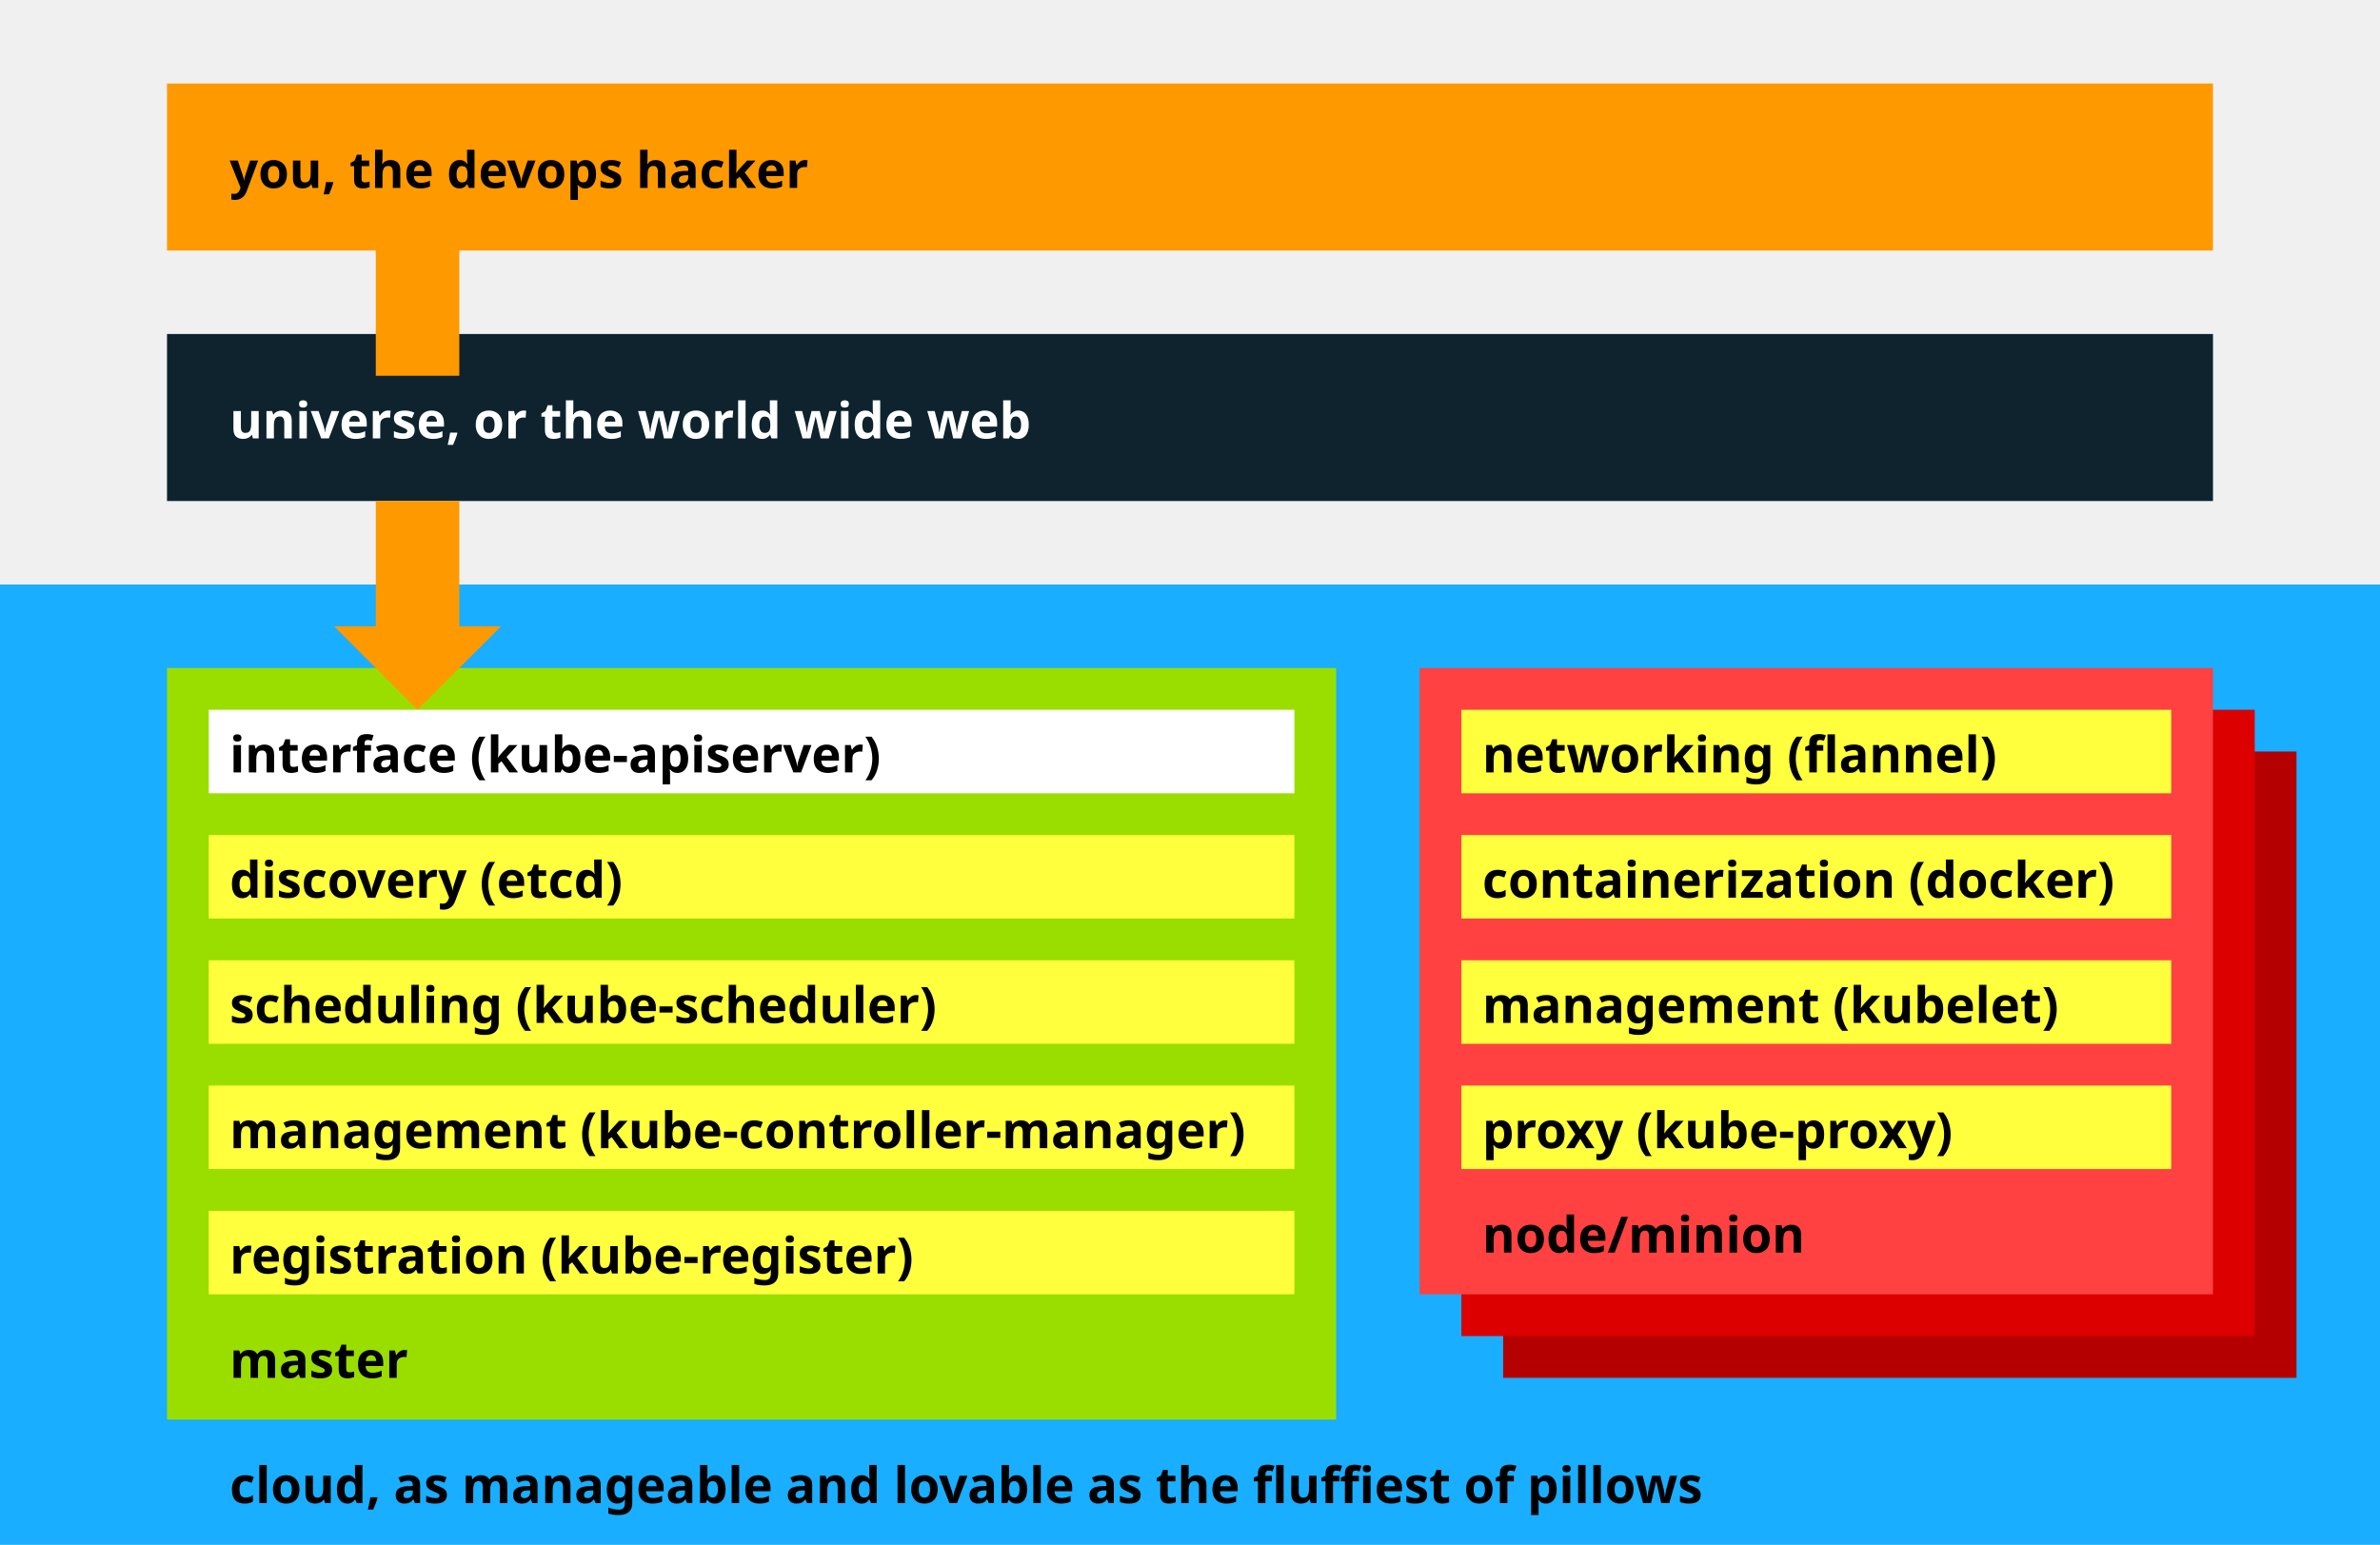
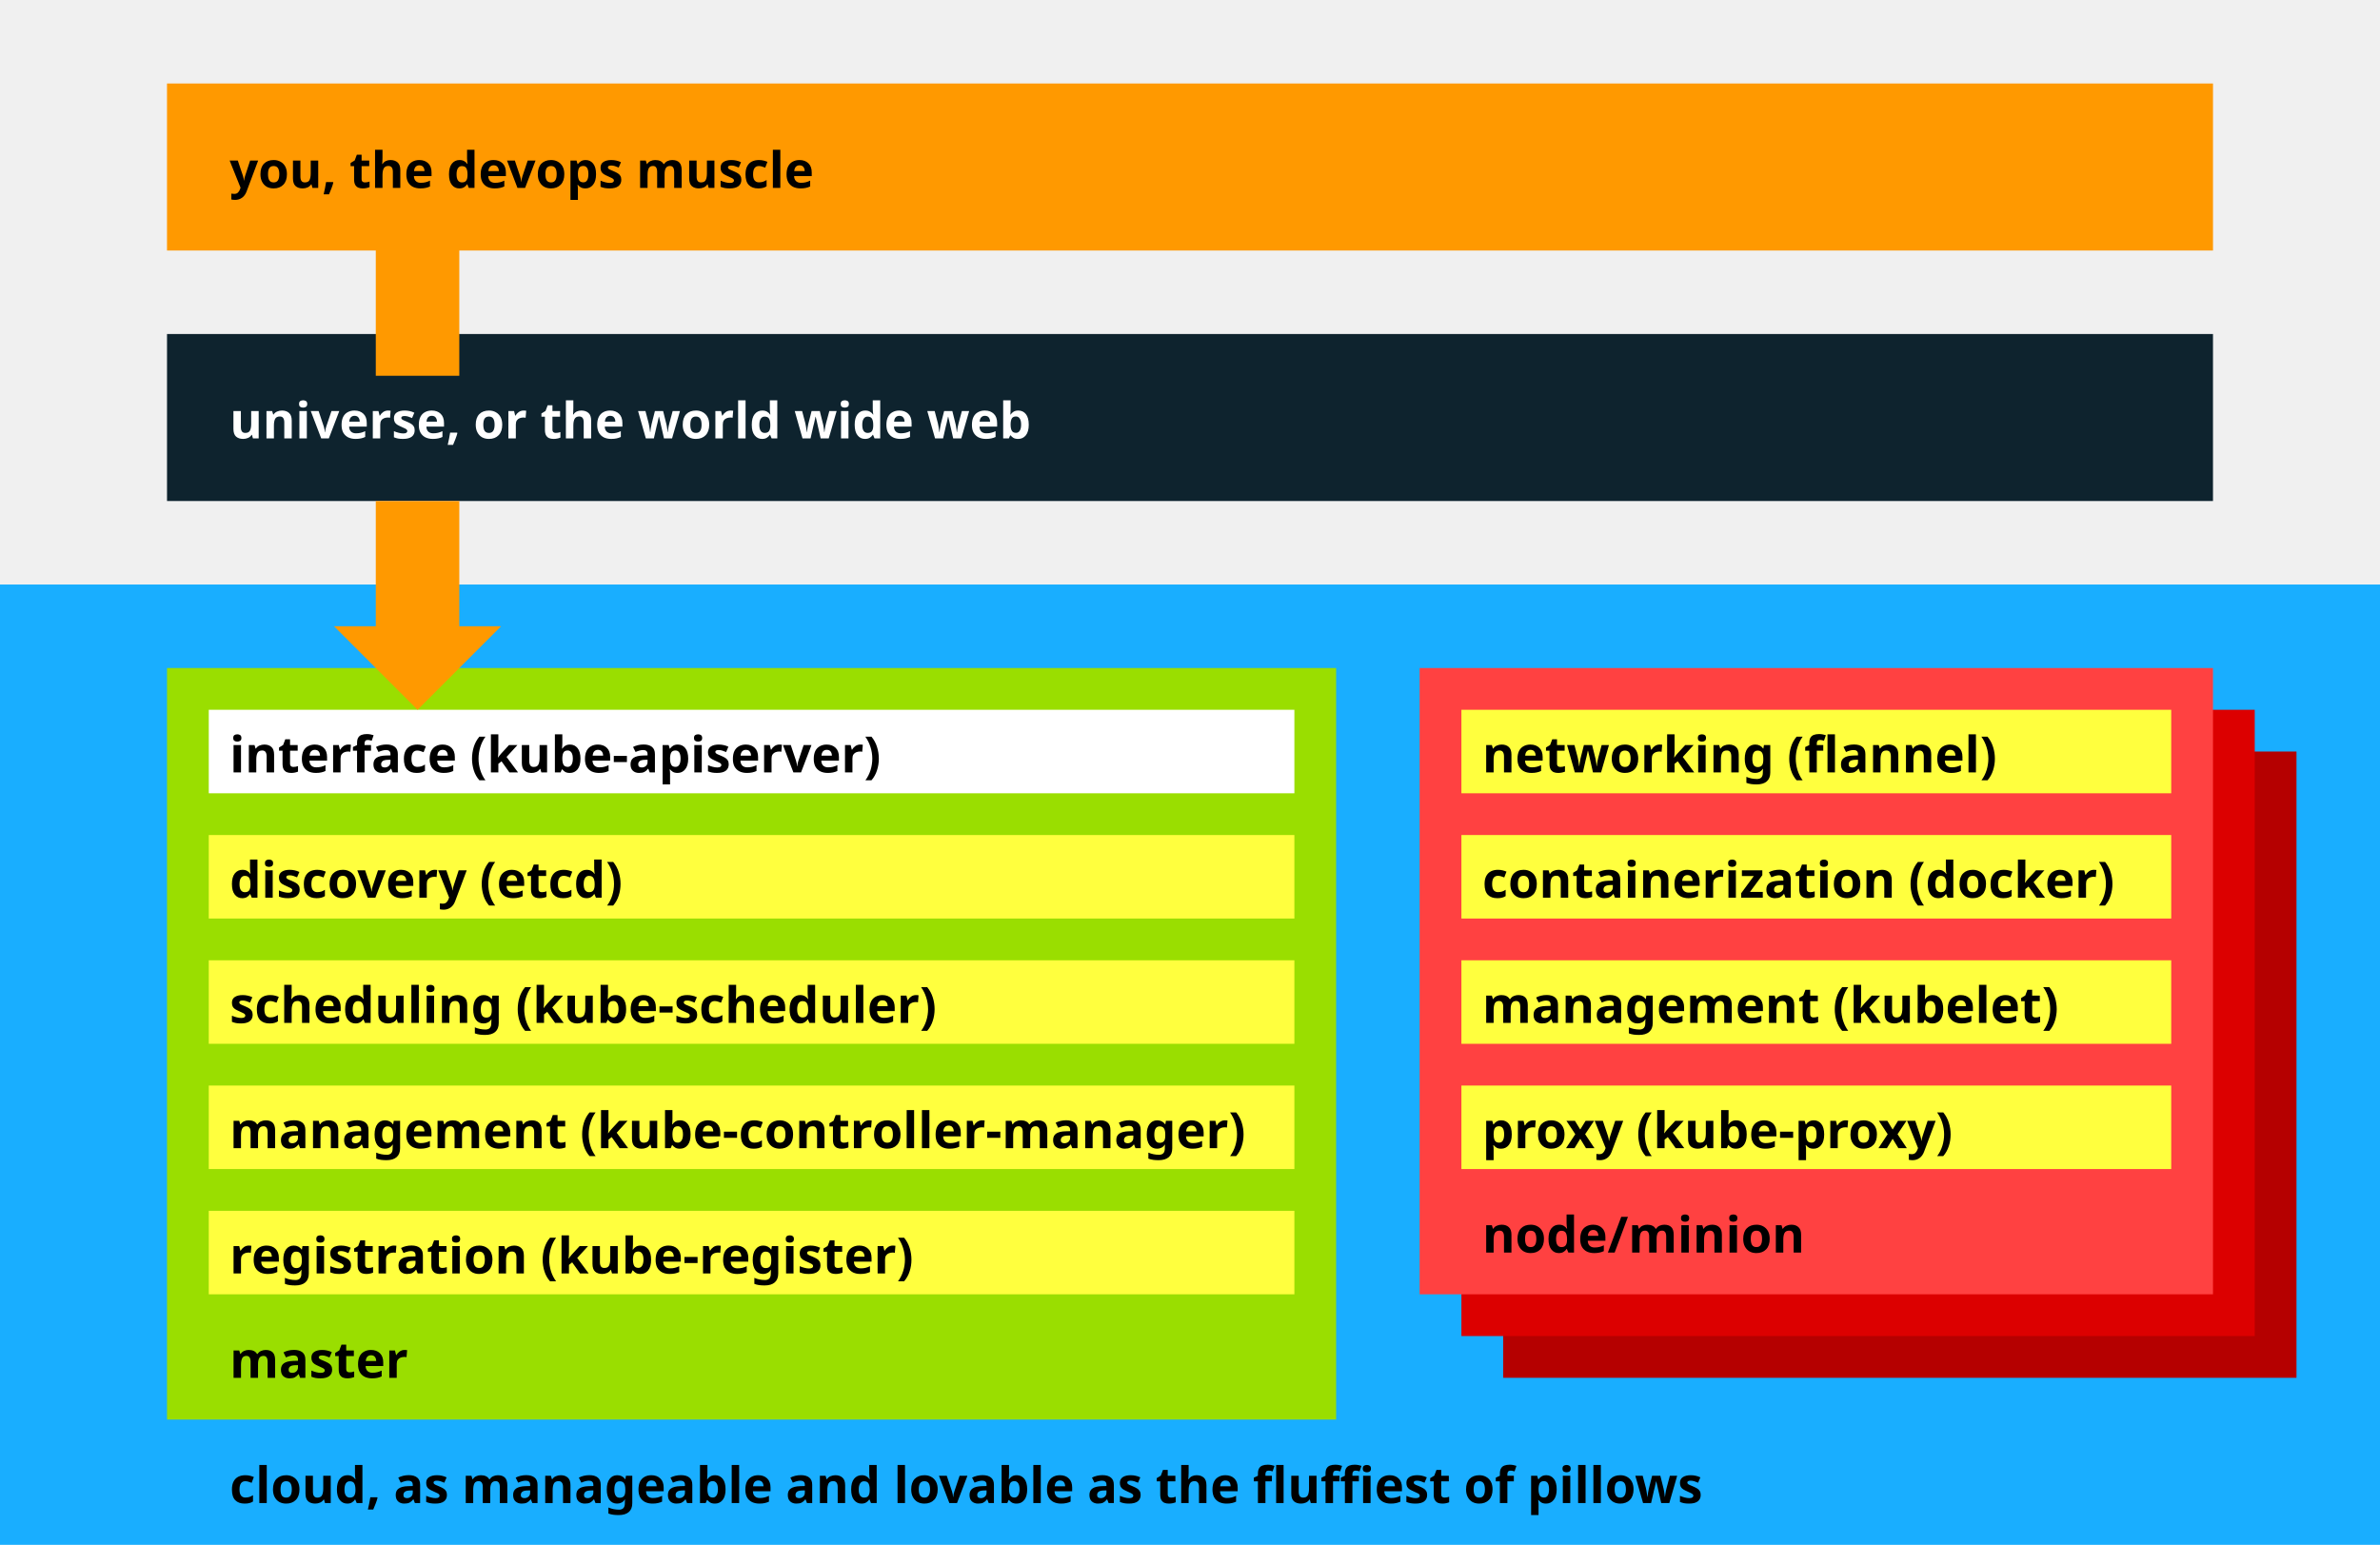
<svg xmlns="http://www.w3.org/2000/svg" width="570" height="370" id="svg3163" version="1.1">
  <defs id="defs3165" />
  <g id="layer1" transform="translate(-40,-152.3622)">
    <rect style="fill:#19aeff;fill-opacity:1;fill-rule:nonzero;stroke:none" id="rect3335" width="570" height="230" x="-20" y="140" transform="translate(60,152.3622)" />
    <rect y="332.362" x="400" height="150" width="190" id="rect3306" style="fill:#b50000;fill-opacity:1;fill-rule:nonzero;stroke:none" />
    <rect y="322.362" x="390" height="150" width="190" id="rect3308" style="fill:#dc0000;fill-opacity:1;fill-rule:nonzero;stroke:none" />
    <rect style="fill:#b50000;fill-opacity:1;fill-rule:nonzero;stroke:none" id="rect3304" width="120" height="130" x="240" y="592.362" />
    <rect style="fill:#dc0000;fill-opacity:1;fill-rule:nonzero;stroke:none" id="rect3302" width="120" height="130" x="230" y="582.362" />
    <rect style="fill:#9ade00;fill-opacity:1;fill-rule:nonzero;stroke:none" id="rect3173" width="280" height="180" x="80" y="312.362" />
    <rect style="fill:#ffffff;fill-opacity:1;fill-rule:nonzero;stroke:none" id="rect3181" width="260" height="20" x="90" y="322.362" />
    <text xml:space="preserve" style="font-size:40px;font-style:normal;font-variant:normal;font-weight:normal;font-stretch:normal;line-height:125%;letter-spacing:0px;word-spacing:0px;fill:#000000;fill-opacity:1;stroke:none;font-family:Bebas Neue;-inkscape-font-specification:Bebas Neue" x="95" y="337.362" id="text3183">
      <tspan id="tspan3185" x="95" y="337.362" style="font-size:12px;font-style:normal;font-variant:normal;font-weight:bold;font-stretch:normal;font-family:Montserrat,sans-serif;-inkscape-font-specification:Montserrat Bold,sans-serif">interface (kube-apiserver)</tspan>
    </text>
    <rect y="382.362" x="90" height="20" width="260" id="rect3187" style="fill:#ffff3e;fill-opacity:1;fill-rule:nonzero;stroke:none" />
    <text id="text3189" y="397.362" x="95" style="font-size:40px;font-style:normal;font-variant:normal;font-weight:normal;font-stretch:normal;line-height:125%;letter-spacing:0px;word-spacing:0px;fill:#000000;fill-opacity:1;stroke:none;font-family:Bebas Neue;-inkscape-font-specification:Bebas Neue" xml:space="preserve">
      <tspan style="font-size:12px;font-style:normal;font-variant:normal;font-weight:bold;font-stretch:normal;font-family:Montserrat,sans-serif;-inkscape-font-specification:Montserrat Bold,sans-serif" y="397.362" x="95" id="tspan3191">scheduling (kube-scheduler) </tspan>
    </text>
    <rect style="fill:#ffff3e;fill-opacity:1;fill-rule:nonzero;stroke:none" id="rect3193" width="260" height="20" x="90" y="412.362" />
    <text xml:space="preserve" style="font-size:40px;font-style:normal;font-variant:normal;font-weight:normal;font-stretch:normal;line-height:125%;letter-spacing:0px;word-spacing:0px;fill:#000000;fill-opacity:1;stroke:none;font-family:Bebas Neue;-inkscape-font-specification:Bebas Neue" x="95" y="427.362" id="text3195">
      <tspan id="tspan3197" x="95" y="427.362" style="font-size:12px;font-style:normal;font-variant:normal;font-weight:bold;font-stretch:normal;font-family:Montserrat,sans-serif;-inkscape-font-specification:Montserrat Bold,sans-serif">management (kube-controller-manager)</tspan>
    </text>
    <rect y="442.362" x="90" height="20" width="260" id="rect3199" style="fill:#ffff3e;fill-opacity:1;fill-rule:nonzero;stroke:none" />
    <text id="text3201" y="457.362" x="95" style="font-size:40px;font-style:normal;font-variant:normal;font-weight:normal;font-stretch:normal;line-height:125%;letter-spacing:0px;word-spacing:0px;fill:#000000;fill-opacity:1;stroke:none;font-family:Bebas Neue;-inkscape-font-specification:Bebas Neue" xml:space="preserve">
      <tspan style="font-size:12px;font-style:normal;font-variant:normal;font-weight:bold;font-stretch:normal;font-family:Montserrat,sans-serif;-inkscape-font-specification:Montserrat Bold,sans-serif" y="457.362" x="95" id="tspan3203">registration (kube-register)</tspan>
    </text>
    <rect y="312.362" x="380" height="150" width="190" id="rect3224" style="fill:#ff4141;fill-opacity:1;fill-rule:nonzero;stroke:none" />
    <rect y="322.362" x="390" height="20" width="170" id="rect3226" style="fill:#ffff3e;fill-opacity:1;fill-rule:nonzero;stroke:none" />
    <text id="text3228" y="337.362" x="395" style="font-size:40px;font-style:normal;font-variant:normal;font-weight:normal;font-stretch:normal;line-height:125%;letter-spacing:0px;word-spacing:0px;fill:#000000;fill-opacity:1;stroke:none;font-family:Bebas Neue;-inkscape-font-specification:Bebas Neue" xml:space="preserve">
      <tspan style="font-size:12px;font-style:normal;font-variant:normal;font-weight:bold;font-stretch:normal;font-family:Montserrat,sans-serif;-inkscape-font-specification:Montserrat Bold,sans-serif" y="337.362" x="395" id="tspan3230">networking (flannel)</tspan>
    </text>
    <rect style="fill:#ffff3e;fill-opacity:1;fill-rule:nonzero;stroke:none" id="rect3232" width="170" height="20" x="390" y="352.362" />
    <text xml:space="preserve" style="font-size:40px;font-style:normal;font-variant:normal;font-weight:normal;font-stretch:normal;line-height:125%;letter-spacing:0px;word-spacing:0px;fill:#000000;fill-opacity:1;stroke:none;font-family:Bebas Neue;-inkscape-font-specification:Bebas Neue" x="395" y="367.362" id="text3234">
      <tspan id="tspan3236" x="395" y="367.362" style="font-size:12px;font-style:normal;font-variant:normal;font-weight:bold;font-stretch:normal;font-family:Montserrat,sans-serif;-inkscape-font-specification:Montserrat Bold,sans-serif">containerization (docker)</tspan>
    </text>
    <rect y="382.362" x="390" height="20" width="170" id="rect3238" style="fill:#ffff3e;fill-opacity:1;fill-rule:nonzero;stroke:none" />
    <text id="text3240" y="397.362" x="395" style="font-size:40px;font-style:normal;font-variant:normal;font-weight:normal;font-stretch:normal;line-height:125%;letter-spacing:0px;word-spacing:0px;fill:#000000;fill-opacity:1;stroke:none;font-family:Bebas Neue;-inkscape-font-specification:Bebas Neue" xml:space="preserve">
      <tspan style="font-size:12px;font-style:normal;font-variant:normal;font-weight:bold;font-stretch:normal;font-family:Montserrat,sans-serif;-inkscape-font-specification:Montserrat Bold,sans-serif" y="397.362" x="395" id="tspan3242">management (kubelet)</tspan>
    </text>
    <rect style="fill:#ffff3e;fill-opacity:1;fill-rule:nonzero;stroke:none" id="rect3244" width="170" height="20" x="390" y="412.362" />
    <text xml:space="preserve" style="font-size:40px;font-style:normal;font-variant:normal;font-weight:normal;font-stretch:normal;line-height:125%;letter-spacing:0px;word-spacing:0px;fill:#000000;fill-opacity:1;stroke:none;font-family:Bebas Neue;-inkscape-font-specification:Bebas Neue" x="395" y="427.362" id="text3246">
      <tspan id="tspan3248" x="395" y="427.362" style="font-size:12px;font-style:normal;font-variant:normal;font-weight:bold;font-stretch:normal;font-family:Montserrat,sans-serif;-inkscape-font-specification:Montserrat Bold,sans-serif">proxy (kube-proxy)</tspan>
    </text>
    <rect y="572.362" x="80" height="130" width="120" id="rect3250" style="fill:#9ade00;fill-opacity:1;fill-rule:nonzero;stroke:none" />
    <rect y="582.362" x="90" height="20" width="100" id="rect3252" style="fill:#ffff3e;fill-opacity:1;fill-rule:nonzero;stroke:none" />
    <text id="text3254" y="597.362" x="95" style="font-size:40px;font-style:normal;font-variant:normal;font-weight:normal;font-stretch:normal;line-height:125%;letter-spacing:0px;word-spacing:0px;fill:#000000;fill-opacity:1;stroke:none;font-family:Bebas Neue;-inkscape-font-specification:Bebas Neue" xml:space="preserve">
      <tspan style="font-size:12px;font-style:normal;font-variant:normal;font-weight:bold;font-stretch:normal;font-family:Montserrat,sans-serif;-inkscape-font-specification:Montserrat Bold,sans-serif" y="597.362" x="95" id="tspan3256">etcd</tspan>
    </text>
    <rect style="fill:#ffff3e;fill-opacity:1;fill-rule:nonzero;stroke:none" id="rect3258" width="100" height="20" x="90" y="612.362" />
    <text xml:space="preserve" style="font-size:40px;font-style:normal;font-variant:normal;font-weight:normal;font-stretch:normal;line-height:125%;letter-spacing:0px;word-spacing:0px;fill:#000000;fill-opacity:1;stroke:none;font-family:Bebas Neue;-inkscape-font-specification:Bebas Neue" x="95" y="627.362" id="text3260">
      <tspan id="tspan3262" x="95" y="627.362" style="font-size:12px;font-style:normal;font-variant:normal;font-weight:bold;font-stretch:normal;font-family:Montserrat,sans-serif;-inkscape-font-specification:Montserrat Bold,sans-serif">scheduling</tspan>
    </text>
    <rect y="642.362" x="90" height="20" width="100" id="rect3264" style="fill:#ffff3e;fill-opacity:1;fill-rule:nonzero;stroke:none" />
    <text id="text3266" y="657.362" x="95" style="font-size:40px;font-style:normal;font-variant:normal;font-weight:normal;font-stretch:normal;line-height:125%;letter-spacing:0px;word-spacing:0px;fill:#000000;fill-opacity:1;stroke:none;font-family:Bebas Neue;-inkscape-font-specification:Bebas Neue" xml:space="preserve">
      <tspan style="font-size:12px;font-style:normal;font-variant:normal;font-weight:bold;font-stretch:normal;font-family:Montserrat,sans-serif;-inkscape-font-specification:Montserrat Bold,sans-serif" y="657.362" x="95" id="tspan3268">management</tspan>
    </text>
    <rect style="fill:#ffff3e;fill-opacity:1;fill-rule:nonzero;stroke:none" id="rect3270" width="100" height="20" x="90" y="672.362" />
    <text xml:space="preserve" style="font-size:40px;font-style:normal;font-variant:normal;font-weight:normal;font-stretch:normal;line-height:125%;letter-spacing:0px;word-spacing:0px;fill:#000000;fill-opacity:1;stroke:none;font-family:Bebas Neue;-inkscape-font-specification:Bebas Neue" x="95" y="687.362" id="text3272">
      <tspan id="tspan3274" x="95" y="687.362" style="font-size:12px;font-style:normal;font-variant:normal;font-weight:bold;font-stretch:normal;font-family:Montserrat,sans-serif;-inkscape-font-specification:Montserrat Bold,sans-serif">registration</tspan>
    </text>
    <rect style="fill:#ff4141;fill-opacity:1;fill-rule:nonzero;stroke:none" id="rect3276" width="120" height="130" x="220" y="572.362" />
    <rect style="fill:#ffff3e;fill-opacity:1;fill-rule:nonzero;stroke:none" id="rect3278" width="100" height="20" x="230" y="582.362" />
    <text xml:space="preserve" style="font-size:40px;font-style:normal;font-variant:normal;font-weight:normal;font-stretch:normal;line-height:125%;letter-spacing:0px;word-spacing:0px;fill:#000000;fill-opacity:1;stroke:none;font-family:Bebas Neue;-inkscape-font-specification:Bebas Neue" x="235" y="597.362" id="text3280">
      <tspan id="tspan3282" x="235" y="597.362" style="font-size:12px;font-style:normal;font-variant:normal;font-weight:bold;font-stretch:normal;font-family:Montserrat,sans-serif;-inkscape-font-specification:Montserrat Bold,sans-serif">flannel</tspan>
    </text>
    <rect y="612.362" x="230" height="20" width="100" id="rect3284" style="fill:#ffff3e;fill-opacity:1;fill-rule:nonzero;stroke:none" />
    <text id="text3286" y="627.362" x="235" style="font-size:40px;font-style:normal;font-variant:normal;font-weight:normal;font-stretch:normal;line-height:125%;letter-spacing:0px;word-spacing:0px;fill:#000000;fill-opacity:1;stroke:none;font-family:Bebas Neue;-inkscape-font-specification:Bebas Neue" xml:space="preserve">
      <tspan style="font-size:12px;font-style:normal;font-variant:normal;font-weight:bold;font-stretch:normal;font-family:Montserrat,sans-serif;-inkscape-font-specification:Montserrat Bold,sans-serif" y="627.362" x="235" id="tspan3288">docker</tspan>
    </text>
    <rect style="fill:#ffff3e;fill-opacity:1;fill-rule:nonzero;stroke:none" id="rect3290" width="100" height="20" x="230" y="642.362" />
    <text xml:space="preserve" style="font-size:40px;font-style:normal;font-variant:normal;font-weight:normal;font-stretch:normal;line-height:125%;letter-spacing:0px;word-spacing:0px;fill:#000000;fill-opacity:1;stroke:none;font-family:Bebas Neue;-inkscape-font-specification:Bebas Neue" x="235" y="657.362" id="text3292">
      <tspan id="tspan3294" x="235" y="657.362" style="font-size:12px;font-style:normal;font-variant:normal;font-weight:bold;font-stretch:normal;font-family:Montserrat,sans-serif;-inkscape-font-specification:Montserrat Bold,sans-serif">kubelet</tspan>
    </text>
    <rect y="672.362" x="230" height="20" width="100" id="rect3296" style="fill:#ffff3e;fill-opacity:1;fill-rule:nonzero;stroke:none" />
    <text id="text3298" y="687.362" x="235" style="font-size:40px;font-style:normal;font-variant:normal;font-weight:normal;font-stretch:normal;line-height:125%;letter-spacing:0px;word-spacing:0px;fill:#000000;fill-opacity:1;stroke:none;font-family:Bebas Neue;-inkscape-font-specification:Bebas Neue" xml:space="preserve">
      <tspan style="font-size:12px;font-style:normal;font-variant:normal;font-weight:bold;font-stretch:normal;font-family:Montserrat,sans-serif;-inkscape-font-specification:Montserrat Bold,sans-serif" y="687.362" x="235" id="tspan3300">proxy</tspan>
    </text>
    <rect style="fill:#0e232e;fill-opacity:1;fill-rule:nonzero;stroke:none" id="rect3310" width="490" height="40" x="80" y="232.362" />
    <text id="text3312" y="257.362" x="95" style="font-size:40px;font-style:normal;font-variant:normal;font-weight:normal;font-stretch:normal;line-height:125%;letter-spacing:0px;word-spacing:0px;fill:#ffffff;fill-opacity:1;stroke:none;font-family:Bebas Neue;-inkscape-font-specification:Bebas Neue" xml:space="preserve">
      <tspan style="font-size:12px;font-style:normal;font-variant:normal;font-weight:bold;font-stretch:normal;fill:#ffffff;font-family:Montserrat,sans-serif;-inkscape-font-specification:Montserrat Bold,sans-serif" y="257.362" x="95" id="tspan3314">universe, or the world wide web</tspan>
    </text>
    <rect y="352.362" x="90" height="20" width="260" id="rect3316" style="fill:#ffff3e;fill-opacity:1;fill-rule:nonzero;stroke:none" />
    <text id="text3318" y="367.362" x="95" style="font-size:40px;font-style:normal;font-variant:normal;font-weight:normal;font-stretch:normal;line-height:125%;letter-spacing:0px;word-spacing:0px;fill:#000000;fill-opacity:1;stroke:none;font-family:Bebas Neue;-inkscape-font-specification:Bebas Neue" xml:space="preserve">
      <tspan style="font-size:12px;font-style:normal;font-variant:normal;font-weight:bold;font-stretch:normal;font-family:Montserrat,sans-serif;-inkscape-font-specification:Montserrat Bold,sans-serif" y="367.362" x="95" id="tspan3320">discovery (etcd)</tspan>
    </text>
    <path style="fill:#ff9900;fill-opacity:1;fill-rule:nonzero;stroke:none" d="m 80,172.362 490,0 0,40 -420,0 0,30 -20,0 0,-30 -50,0 z" id="rect3322" />
    <text xml:space="preserve" style="font-size:40px;font-style:normal;font-variant:normal;font-weight:normal;font-stretch:normal;line-height:125%;letter-spacing:0px;word-spacing:0px;fill:#000000;fill-opacity:1;stroke:none;font-family:Bebas Neue;-inkscape-font-specification:Bebas Neue" x="95" y="197.362" id="text3324">
-       <tspan id="tspan3326" x="95" y="197.362" style="font-size:12px;font-style:normal;font-variant:normal;font-weight:bold;font-stretch:normal;font-family:Montserrat,sans-serif;-inkscape-font-specification:Montserrat Bold,sans-serif">you, the devops hacker</tspan>
+       <tspan id="tspan3326" x="95" y="197.362" style="font-size:12px;font-style:normal;font-variant:normal;font-weight:bold;font-stretch:normal;font-family:Montserrat,sans-serif;-inkscape-font-specification:Montserrat Bold,sans-serif">you, the devops muscle</tspan>
    </text>
    <path style="fill:#ff9900;stroke:none" d="m 130,272.362 0,30 -10,0 20,20 20,-20 -10,0 0,-30 z" id="path3329" />
    <text xml:space="preserve" style="font-size:40px;font-style:normal;font-variant:normal;font-weight:normal;font-stretch:normal;line-height:125%;letter-spacing:0px;word-spacing:0px;fill:#000000;fill-opacity:1;stroke:none;font-family:Bebas Neue;-inkscape-font-specification:Bebas Neue" x="95" y="482.362" id="text3337">
      <tspan id="tspan3339" x="95" y="482.362" style="font-size:12px;font-style:normal;font-variant:normal;font-weight:bold;font-stretch:normal;font-family:Montserrat,sans-serif;-inkscape-font-specification:Montserrat Bold,sans-serif">master</tspan>
    </text>
    <text id="text3341" y="452.362" x="395" style="font-size:40px;font-style:normal;font-variant:normal;font-weight:normal;font-stretch:normal;line-height:125%;letter-spacing:0px;word-spacing:0px;fill:#000000;fill-opacity:1;stroke:none;font-family:Bebas Neue;-inkscape-font-specification:Bebas Neue" xml:space="preserve">
      <tspan style="font-size:12px;font-style:normal;font-variant:normal;font-weight:bold;font-stretch:normal;font-family:Montserrat,sans-serif;-inkscape-font-specification:Montserrat Bold,sans-serif" y="452.362" x="395" id="tspan3343">node/minion</tspan>
    </text>
    <text id="text3345" y="512.362" x="95" style="font-size:40px;font-style:normal;font-variant:normal;font-weight:normal;font-stretch:normal;line-height:125%;letter-spacing:0px;word-spacing:0px;fill:#000000;fill-opacity:1;stroke:none;font-family:Bebas Neue;-inkscape-font-specification:Bebas Neue" xml:space="preserve">
      <tspan style="font-size:12px;font-style:normal;font-variant:normal;font-weight:bold;font-stretch:normal;font-family:Montserrat,sans-serif;-inkscape-font-specification:Montserrat Bold,sans-serif" y="512.362" x="95" id="tspan3347">cloud, as manageable and lovable as the fluffiest of pillows</tspan>
    </text>
  </g>
</svg>
